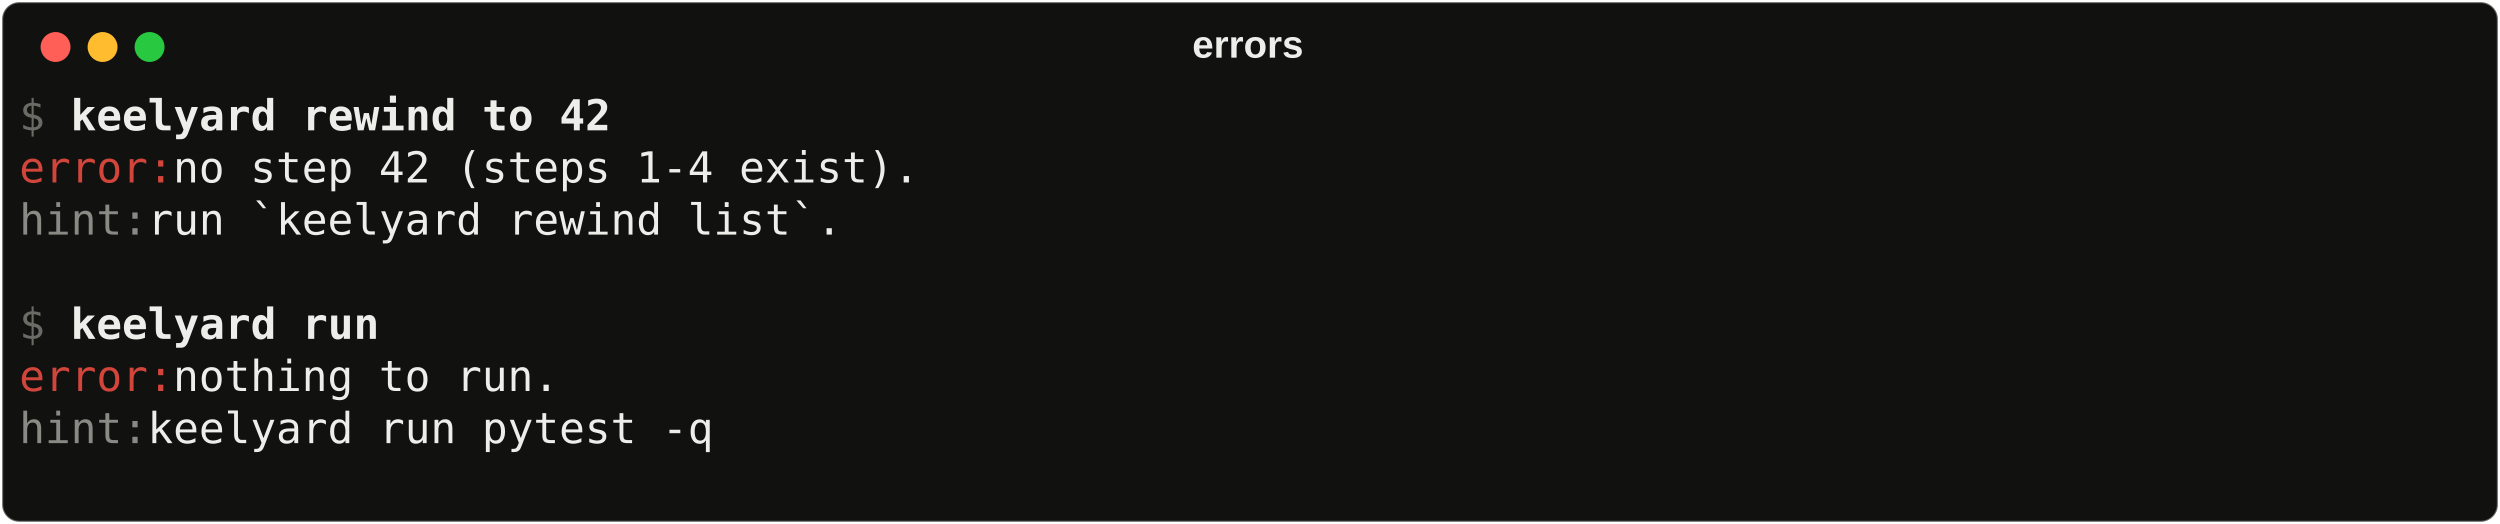
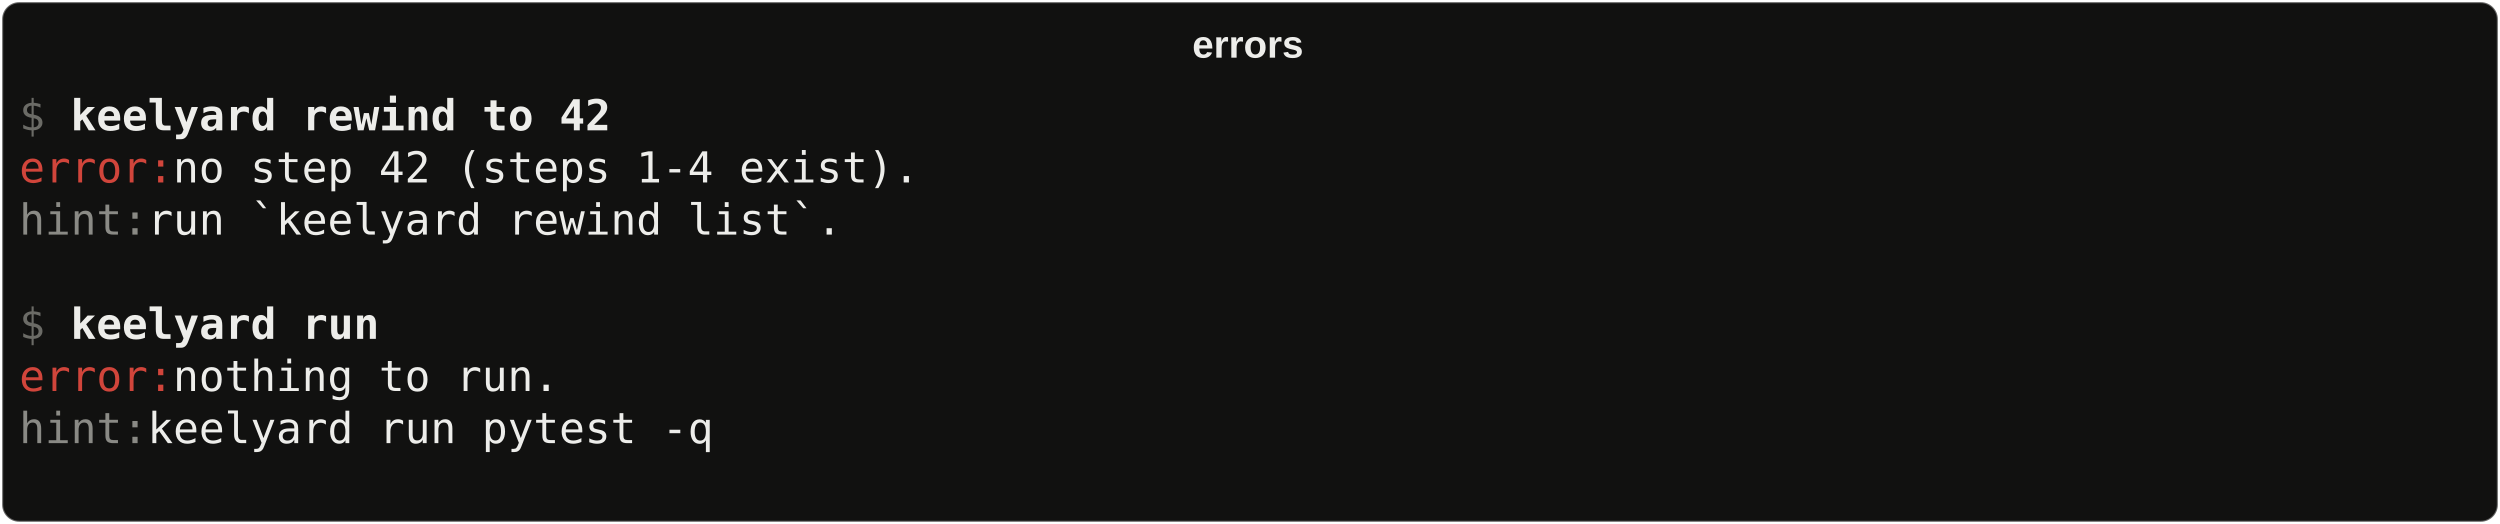
<svg xmlns="http://www.w3.org/2000/svg" width="1170" height="245.2" class="rich-terminal" viewBox="0 0 1170 245.2">
  <style>

    
    

    .terminal-415867101-matrix {
        font-family: Geist Mono, monospace;
        font-size: 20px;
        line-height: 24.4px;
        font-variant-east-asian: full-width;
    }

    .terminal-415867101-title {
        font-size: 18px;
        font-weight: bold;
        font-family: arial;
    }

    .terminal-415867101-r1 { fill: #6b6b66 }
.terminal-415867101-r2 { fill: #ededea;font-weight: bold }
.terminal-415867101-r3 { fill: #ededea }
.terminal-415867101-r4 { fill: #d1453b }
.terminal-415867101-r5 { fill: #8a8a85 }
    </style>
  <defs>
    <clipPath id="terminal-415867101-clip-terminal">
      <rect x="0" y="0" width="1151.0" height="194.2" />
    </clipPath>
    <clipPath id="terminal-415867101-line-0">
      <rect x="0" y="1.5" width="1152" height="24.65" />
    </clipPath>
    <clipPath id="terminal-415867101-line-1">
      <rect x="0" y="25.9" width="1152" height="24.65" />
    </clipPath>
    <clipPath id="terminal-415867101-line-2">
      <rect x="0" y="50.3" width="1152" height="24.65" />
    </clipPath>
    <clipPath id="terminal-415867101-line-3">
      <rect x="0" y="74.7" width="1152" height="24.65" />
    </clipPath>
    <clipPath id="terminal-415867101-line-4">
      <rect x="0" y="99.1" width="1152" height="24.65" />
    </clipPath>
    <clipPath id="terminal-415867101-line-5">
      <rect x="0" y="123.5" width="1152" height="24.65" />
    </clipPath>
    <clipPath id="terminal-415867101-line-6">
      <rect x="0" y="147.9" width="1152" height="24.65" />
    </clipPath>
  </defs>
  <rect fill="#111110" stroke="rgba(255,255,255,0.35)" stroke-width="1" x="1" y="1" width="1168" height="243.2" rx="8" />
  <text class="terminal-415867101-title" fill="#ededea" text-anchor="middle" x="584" y="27">errors</text>
  <g transform="translate(26,22)">
-     <circle cx="0" cy="0" r="7" fill="#ff5f57" />
-     <circle cx="22" cy="0" r="7" fill="#febc2e" />
-     <circle cx="44" cy="0" r="7" fill="#28c840" />
-   </g>
+             
+             
+             
+             </g>
  <g transform="translate(9, 41)" clip-path="url(#terminal-415867101-clip-terminal)">
    <g class="terminal-415867101-matrix">
      <text class="terminal-415867101-r1" x="0" y="20" textLength="24" clip-path="url(#terminal-415867101-line-0)">$ </text>
      <text class="terminal-415867101-r2" x="24" y="20" textLength="252" clip-path="url(#terminal-415867101-line-0)">keelyard rewind to 42</text>
      <text class="terminal-415867101-r3" x="1152" y="20" textLength="12" clip-path="url(#terminal-415867101-line-0)">
</text>
      <text class="terminal-415867101-r4" x="0" y="44.4" textLength="72" clip-path="url(#terminal-415867101-line-1)">error:</text>
      <text class="terminal-415867101-r3" x="72" y="44.4" textLength="360" clip-path="url(#terminal-415867101-line-1)"> no step 42 (steps 1-4 exist).</text>
      <text class="terminal-415867101-r3" x="1152" y="44.4" textLength="12" clip-path="url(#terminal-415867101-line-1)">
</text>
      <text class="terminal-415867101-r5" x="0" y="68.8" textLength="60" clip-path="url(#terminal-415867101-line-2)">hint:</text>
      <text class="terminal-415867101-r3" x="60" y="68.8" textLength="348" clip-path="url(#terminal-415867101-line-2)">  run `keelyard rewind list`.</text>
      <text class="terminal-415867101-r3" x="1152" y="68.8" textLength="12" clip-path="url(#terminal-415867101-line-2)">
</text>
      <text class="terminal-415867101-r3" x="1152" y="93.2" textLength="12" clip-path="url(#terminal-415867101-line-3)">
</text>
      <text class="terminal-415867101-r1" x="0" y="117.6" textLength="24" clip-path="url(#terminal-415867101-line-4)">$ </text>
      <text class="terminal-415867101-r2" x="24" y="117.6" textLength="144" clip-path="url(#terminal-415867101-line-4)">keelyard run</text>
      <text class="terminal-415867101-r3" x="1152" y="117.6" textLength="12" clip-path="url(#terminal-415867101-line-4)">
</text>
      <text class="terminal-415867101-r4" x="0" y="142" textLength="72" clip-path="url(#terminal-415867101-line-5)">error:</text>
      <text class="terminal-415867101-r3" x="72" y="142" textLength="192" clip-path="url(#terminal-415867101-line-5)"> nothing to run.</text>
      <text class="terminal-415867101-r3" x="1152" y="142" textLength="12" clip-path="url(#terminal-415867101-line-5)">
</text>
      <text class="terminal-415867101-r5" x="0" y="166.4" textLength="60" clip-path="url(#terminal-415867101-line-6)">hint:</text>
      <text class="terminal-415867101-r3" x="60" y="166.4" textLength="288" clip-path="url(#terminal-415867101-line-6)">  keelyard run pytest -q</text>
      <text class="terminal-415867101-r3" x="1152" y="166.4" textLength="12" clip-path="url(#terminal-415867101-line-6)">
</text>
      <text class="terminal-415867101-r3" x="1152" y="190.8" textLength="12" clip-path="url(#terminal-415867101-line-7)">
</text>
    </g>
  </g>
</svg>
